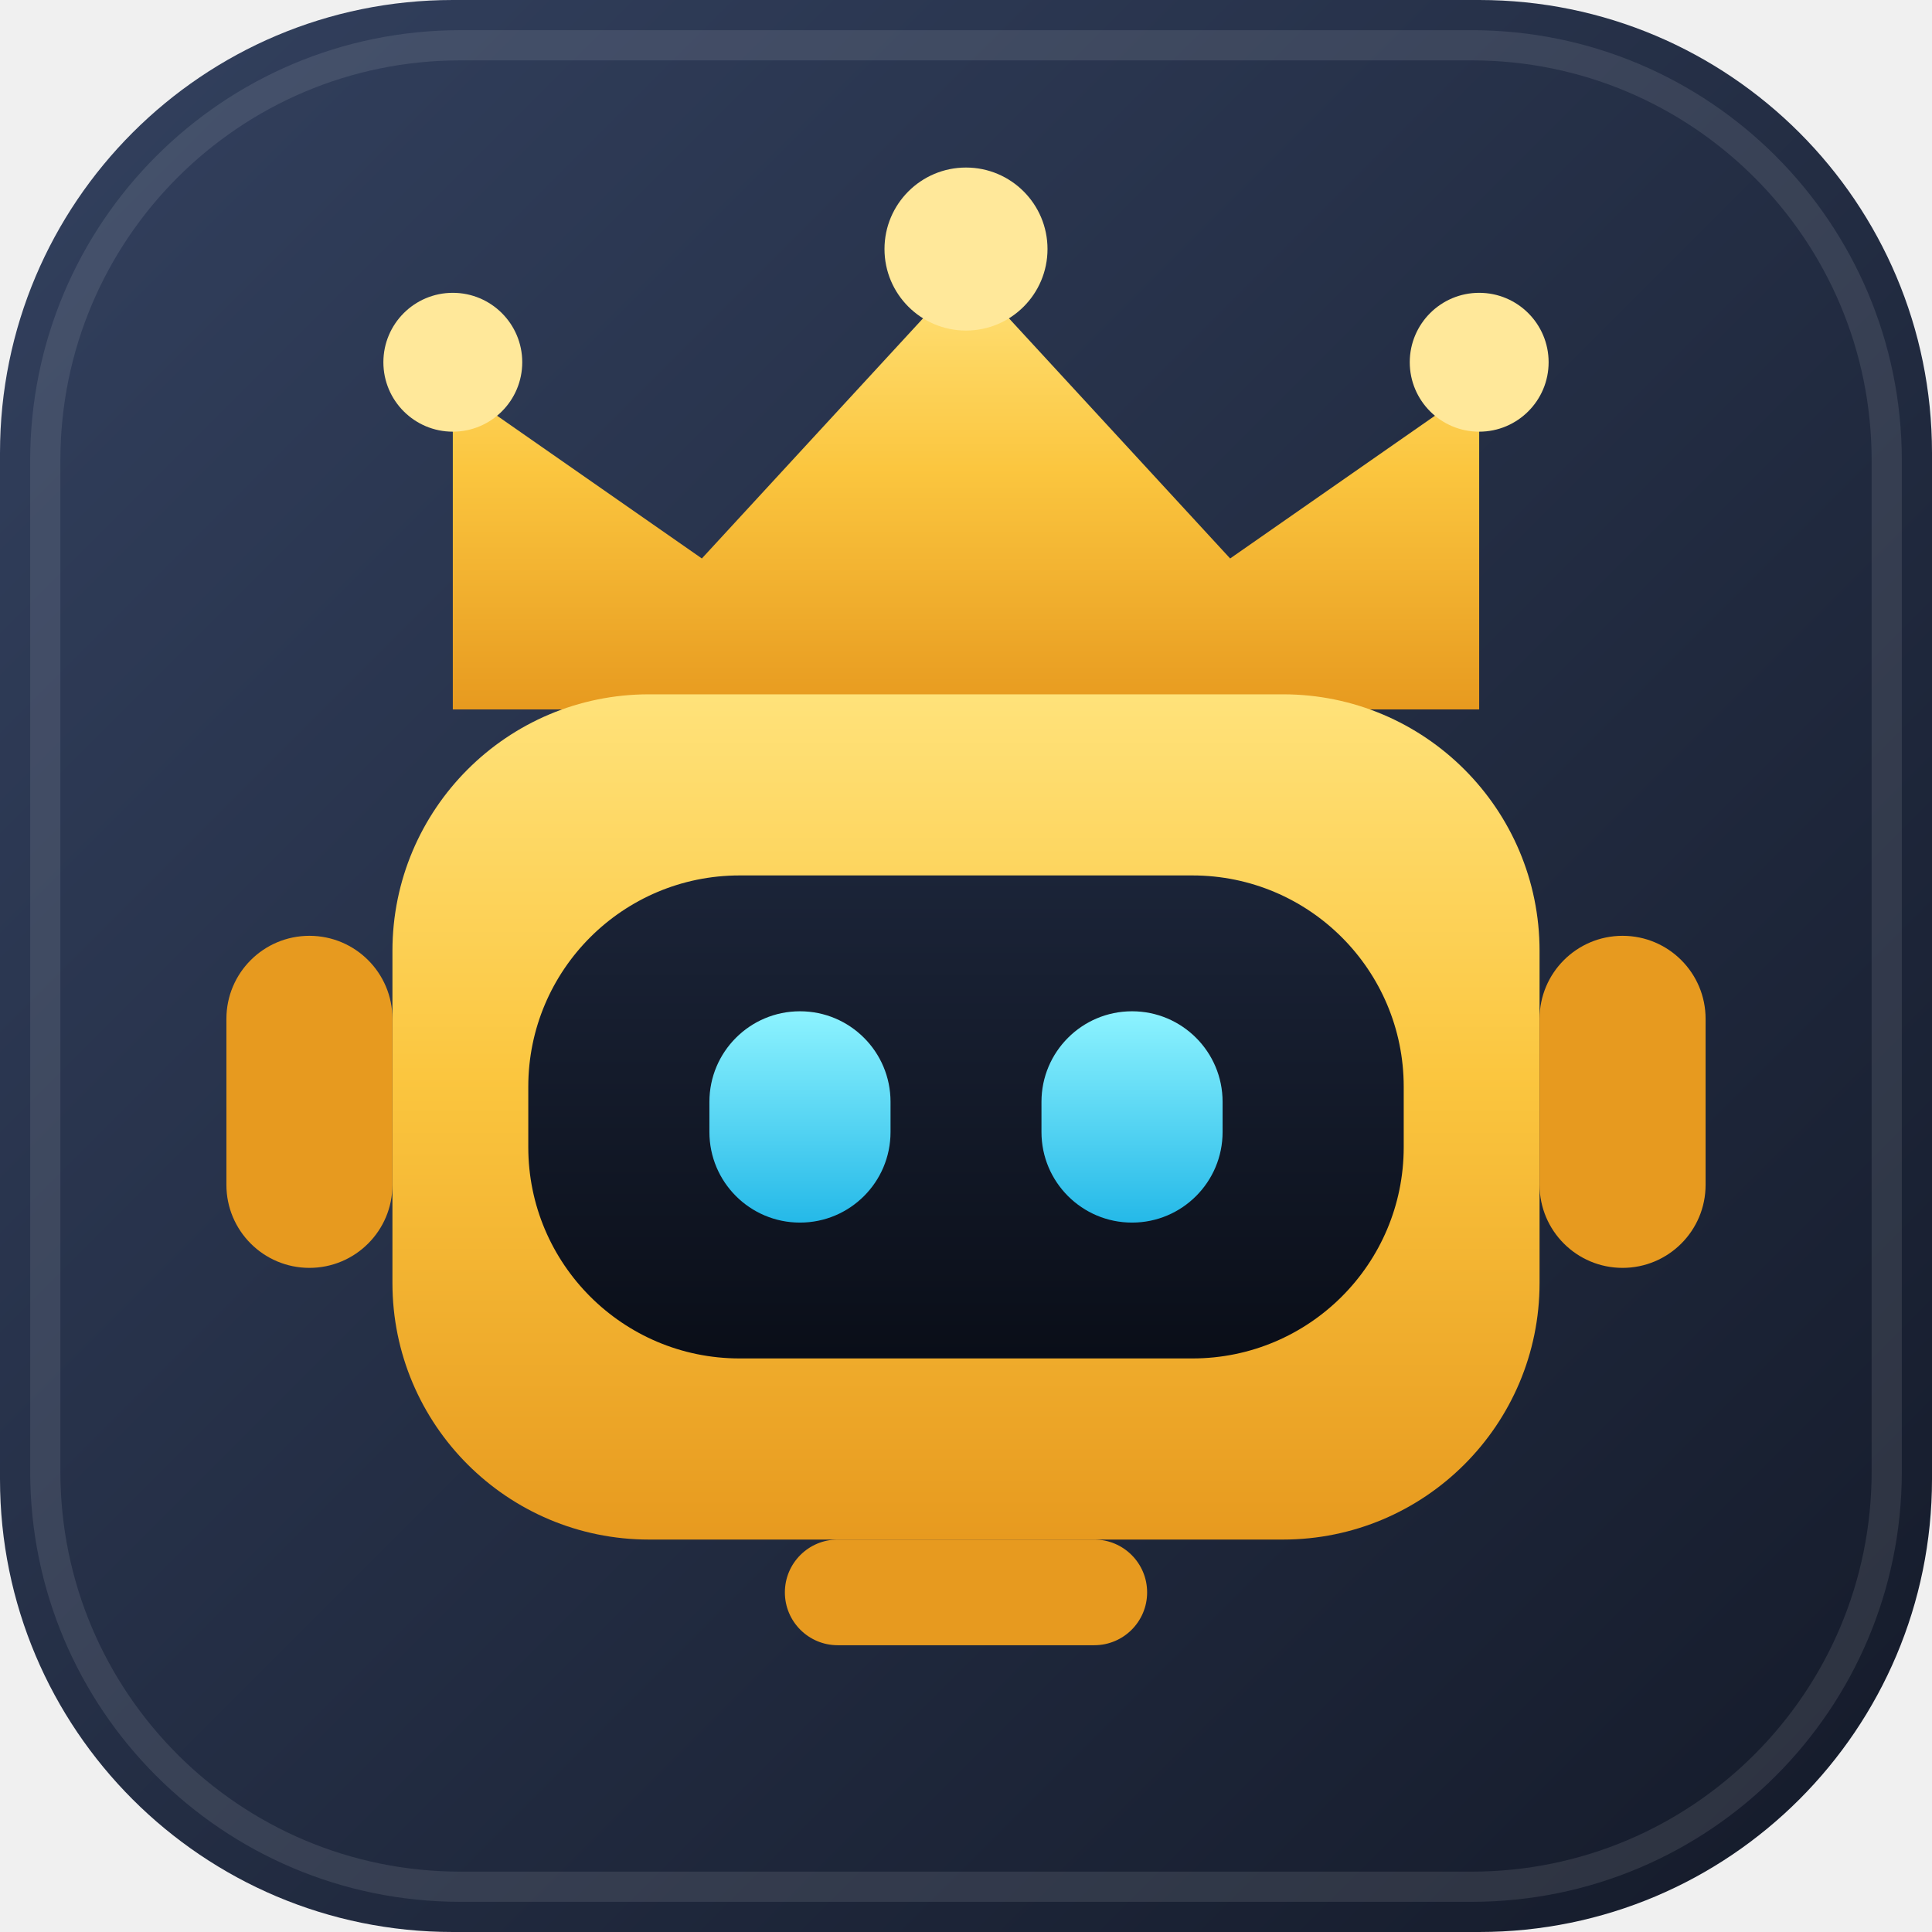
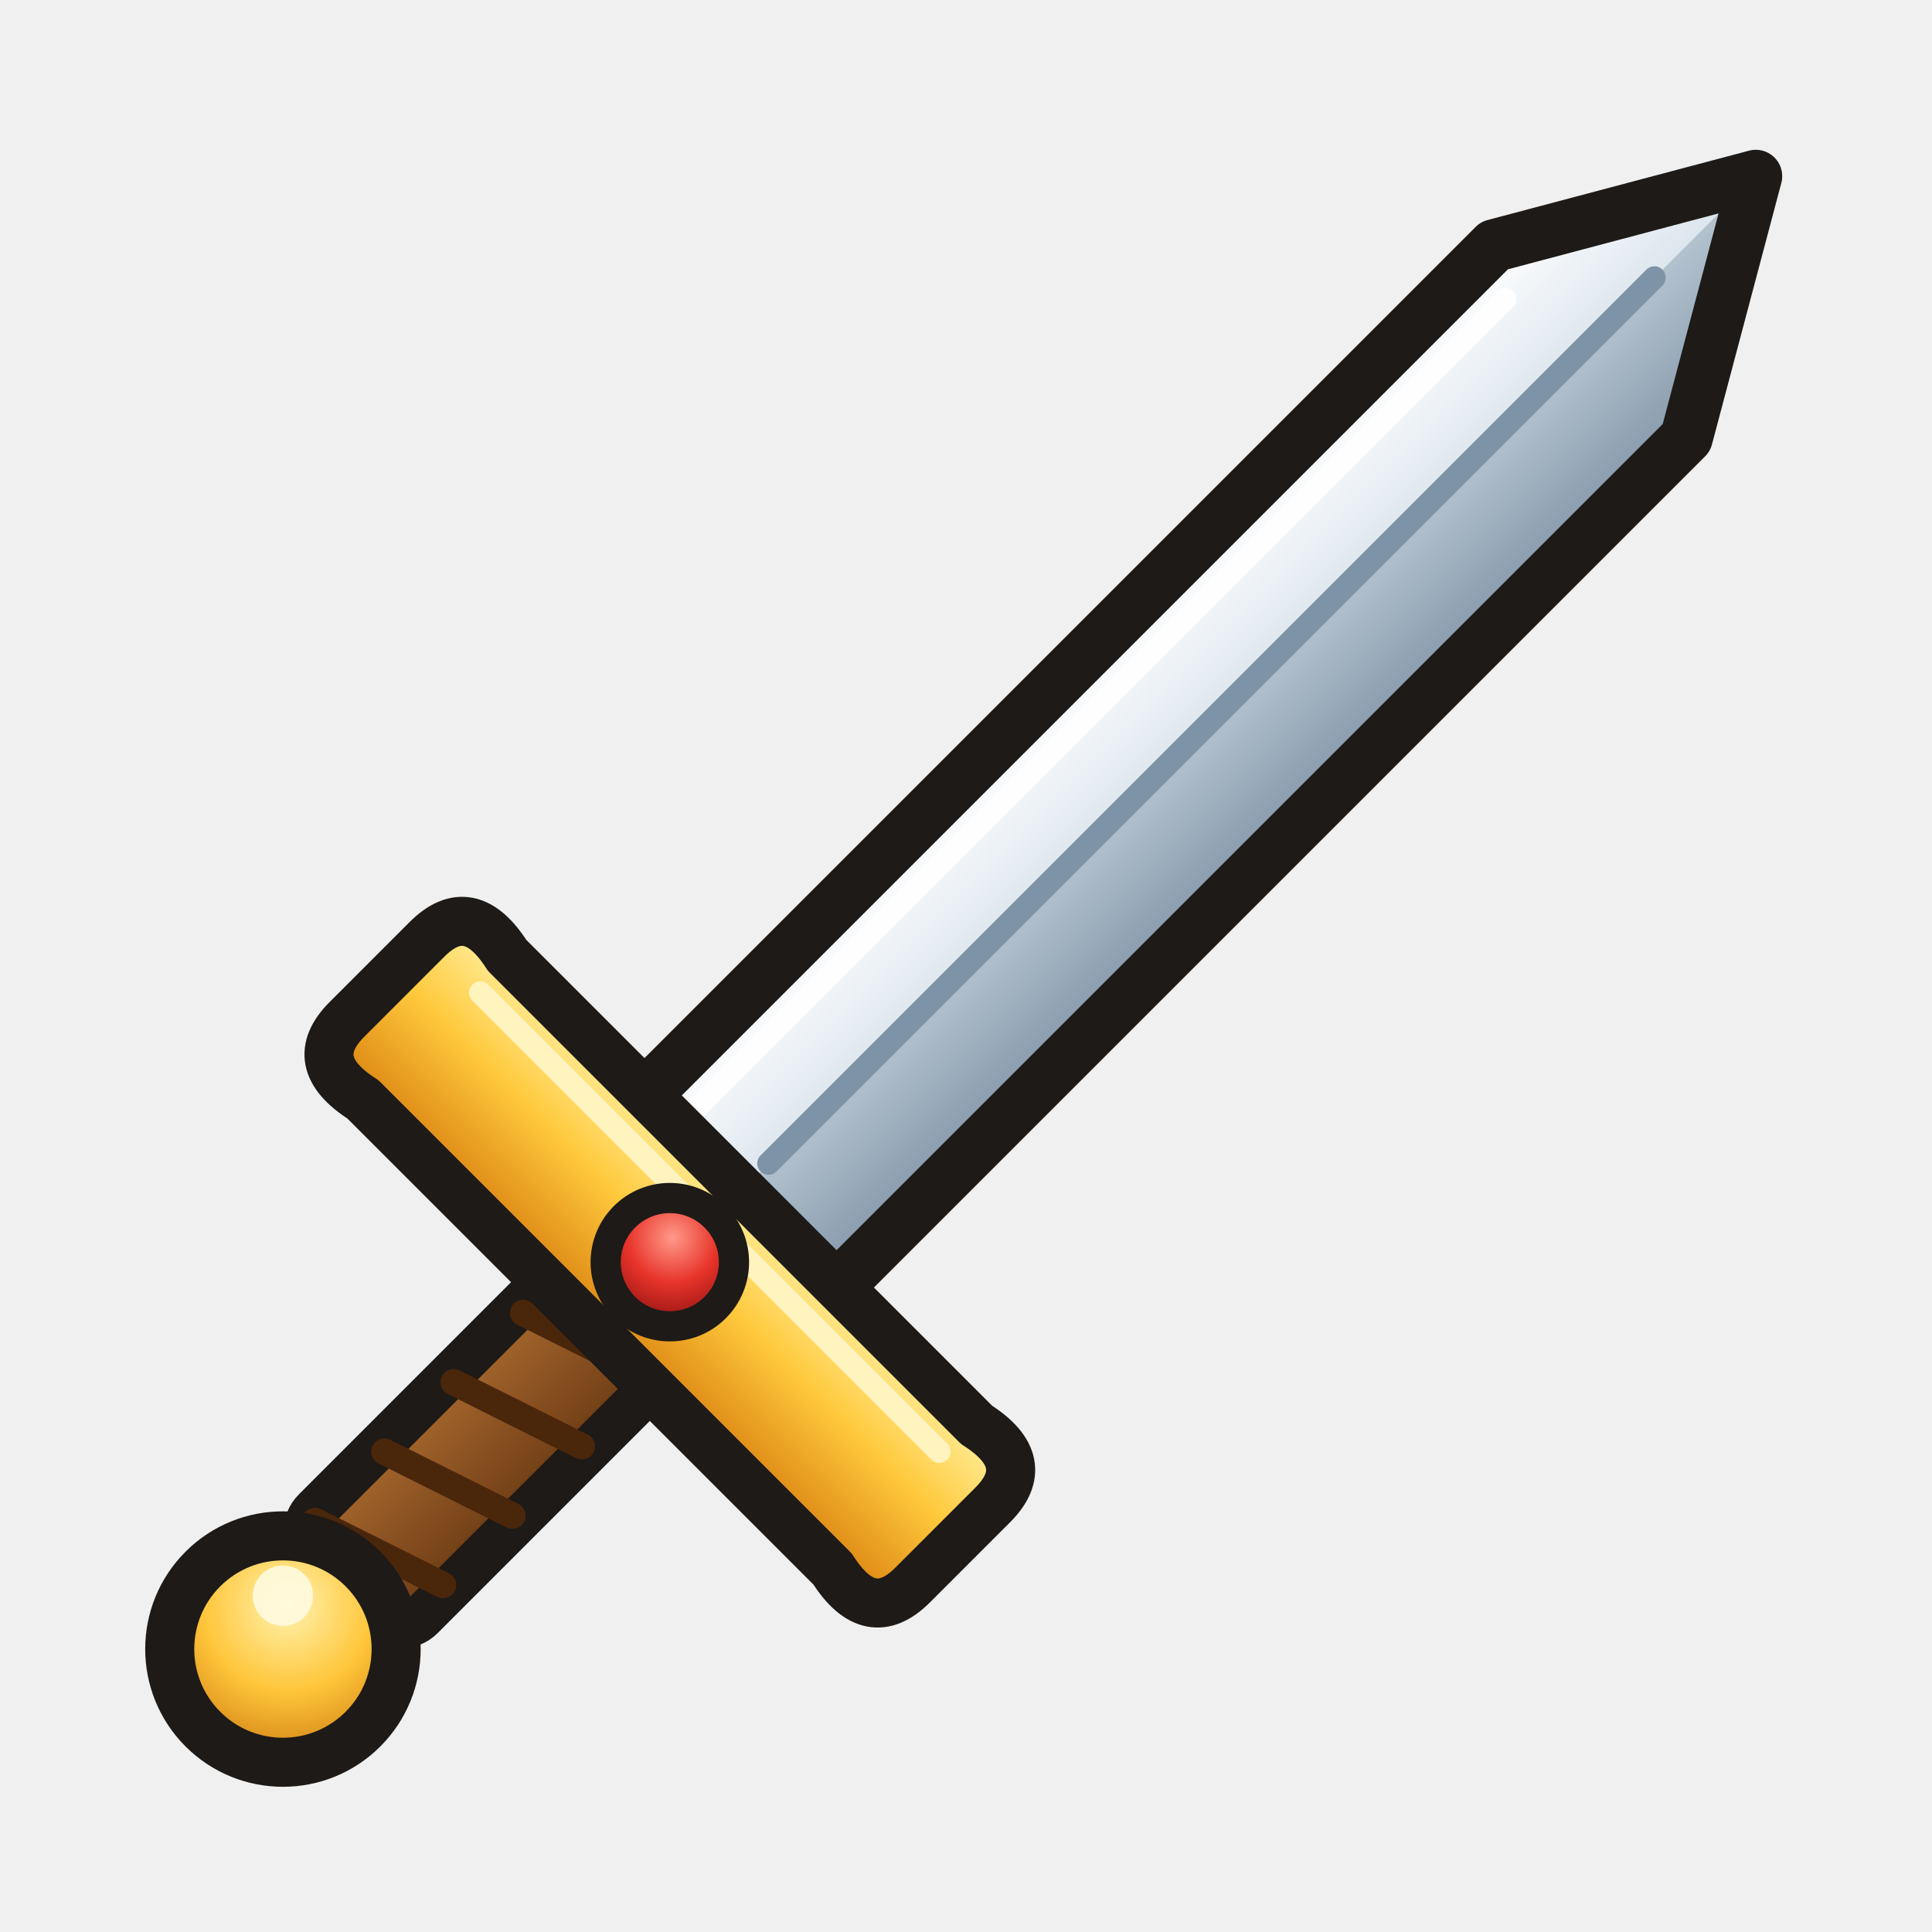
- <svg xmlns="http://www.w3.org/2000/svg" viewBox="0 0 128 128" role="img" aria-label="CoC Bot">
+ <svg xmlns="http://www.w3.org/2000/svg" viewBox="0 0 512 512" role="img" aria-label="CoC Bot">
  <defs>
-     <linearGradient id="bgGrad" x1="0" y1="0" x2="1" y2="1">
-       <stop offset="0" stop-color="#33415f" />
-       <stop offset="1" stop-color="#141a29" />
+     <linearGradient id="steelL" x1="0" y1="0" x2="1" y2="0">
+       <stop offset="0" stop-color="#ffffff" />
+       <stop offset="1" stop-color="#dde6ee" />
    </linearGradient>
-     <linearGradient id="goldGrad" x1="0" y1="0" x2="0" y2="1">
-       <stop offset="0" stop-color="#ffe27a" />
-       <stop offset="0.45" stop-color="#fbc63f" />
-       <stop offset="1" stop-color="#e79a1f" />
+     <linearGradient id="steelR" x1="0" y1="0" x2="1" y2="0">
+       <stop offset="0" stop-color="#b3c2cf" />
+       <stop offset="1" stop-color="#8396a8" />
    </linearGradient>
-     <linearGradient id="visorGrad" x1="0" y1="0" x2="0" y2="1">
-       <stop offset="0" stop-color="#1b2438" />
-       <stop offset="1" stop-color="#0a0e18" />
+     <linearGradient id="gold" x1="0" y1="0" x2="0" y2="1">
+       <stop offset="0" stop-color="#fff0a0" />
+       <stop offset="0.45" stop-color="#ffc93c" />
+       <stop offset="1" stop-color="#d9800f" />
    </linearGradient>
-     <linearGradient id="eyeGrad" x1="0" y1="0" x2="0" y2="1">
-       <stop offset="0" stop-color="#8df3ff" />
-       <stop offset="1" stop-color="#25b9e8" />
+     <linearGradient id="leather" x1="0" y1="0" x2="1" y2="0">
+       <stop offset="0" stop-color="#a8682e" />
+       <stop offset="1" stop-color="#6b3a14" />
    </linearGradient>
+     <radialGradient id="gem" cx="0.38" cy="0.35" r="0.7">
+       <stop offset="0" stop-color="#ff9a8a" />
+       <stop offset="0.5" stop-color="#e8342a" />
+       <stop offset="1" stop-color="#8c1010" />
+     </radialGradient>
+     <radialGradient id="pommel" cx="0.38" cy="0.35" r="0.75">
+       <stop offset="0" stop-color="#fff3b0" />
+       <stop offset="0.5" stop-color="#ffc63a" />
+       <stop offset="1" stop-color="#c8720c" />
+     </radialGradient>
  </defs>
-   <rect width="128" height="128" rx="30" fill="url(#bgGrad)" />
-   <rect x="3" y="3" width="122" height="122" rx="27.5" fill="none" stroke="#ffffff" stroke-opacity="0.10" stroke-width="2" />
-   <path d="M30 47 V25.5 L46.5 37 L64 18 L81.5 37 L98 25.5 V47 Z" fill="url(#goldGrad)" />
-   <circle cx="30" cy="24" r="4.6" fill="#ffe89a" />
-   <circle cx="64" cy="16.5" r="5.4" fill="#ffe89a" />
-   <circle cx="98" cy="24" r="4.6" fill="#ffe89a" />
-   <rect x="26" y="46" width="76" height="56" rx="17" fill="url(#goldGrad)" />
-   <rect x="15" y="62" width="11" height="22" rx="5.5" fill="#e79a1f" />
-   <rect x="102" y="62" width="11" height="22" rx="5.5" fill="#e79a1f" />
-   <rect x="35" y="58" width="58" height="32" rx="14" fill="url(#visorGrad)" />
-   <rect x="47" y="67" width="12" height="14" rx="6" fill="url(#eyeGrad)" />
-   <rect x="69" y="67" width="12" height="14" rx="6" fill="url(#eyeGrad)" />
-   <rect x="52" y="102" width="24" height="7" rx="3.5" fill="#e79a1f" />
+   <g transform="rotate(45 256 256)" stroke="#1d1a17" stroke-linejoin="round" stroke-linecap="round">
+     <rect x="236" y="384" width="40" height="104" rx="8" fill="url(#leather)" stroke-width="12" />
+     <path d="M238 404 L274 392 M238 430 L274 418 M238 456 L274 444 M238 482 L274 470" stroke="#4a260b" stroke-width="7" fill="none" />
+     <path d="M256 -40 L292 22 L292 354 L256 354 Z" fill="url(#steelR)" stroke="none" />
+     <path d="M256 -40 L220 22 L220 354 L256 354 Z" fill="url(#steelL)" stroke="none" />
+     <path d="M256 -2 L256 330" stroke="#7f93a6" stroke-width="6" fill="none" />
+     <path d="M232 30 L232 336" stroke="#ffffff" stroke-width="6" stroke-opacity="0.9" fill="none" />
+     <path d="M256 -40 L292 22 L292 354 L220 354 L220 22 Z" fill="none" stroke-width="14" />
+     <path d="M150 352 Q150 336 168 340 L344 340 Q362 336 362 352 L362 382 Q362 398 344 394 L168 394 Q150 398 150 382 Z" fill="url(#gold)" stroke-width="13" />
+     <path d="M170 352 L342 352" stroke="#fff6c8" stroke-width="6" stroke-opacity="0.9" fill="none" />
+     <circle cx="256" cy="367" r="17" fill="url(#gem)" stroke-width="8" />
+     <circle cx="256" cy="512" r="30" fill="url(#pommel)" stroke-width="13" />
+     <circle cx="246" cy="502" r="8" fill="#fffbe0" stroke="none" fill-opacity="0.9" />
+   </g>
</svg>
